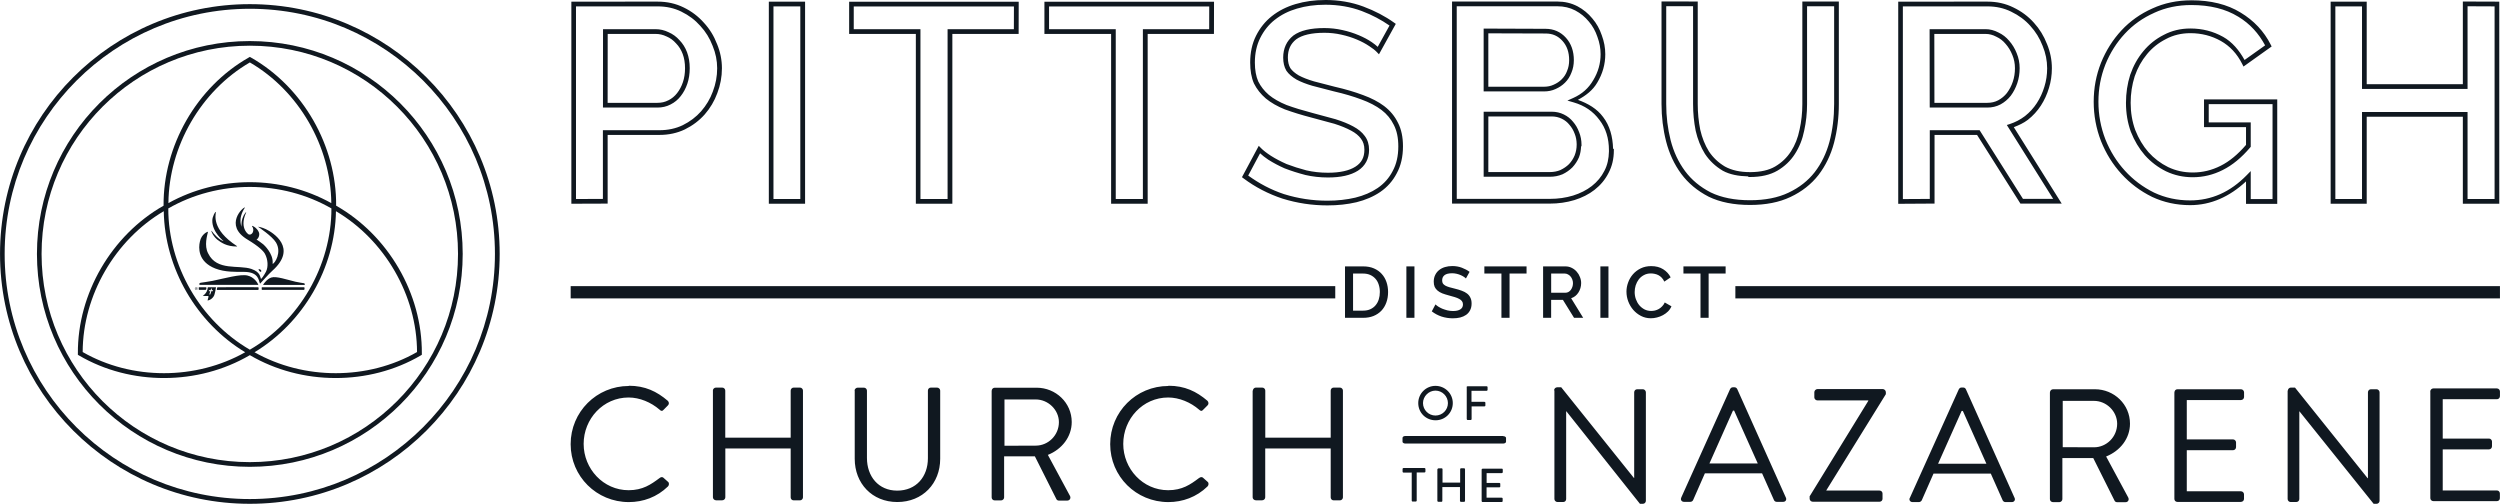
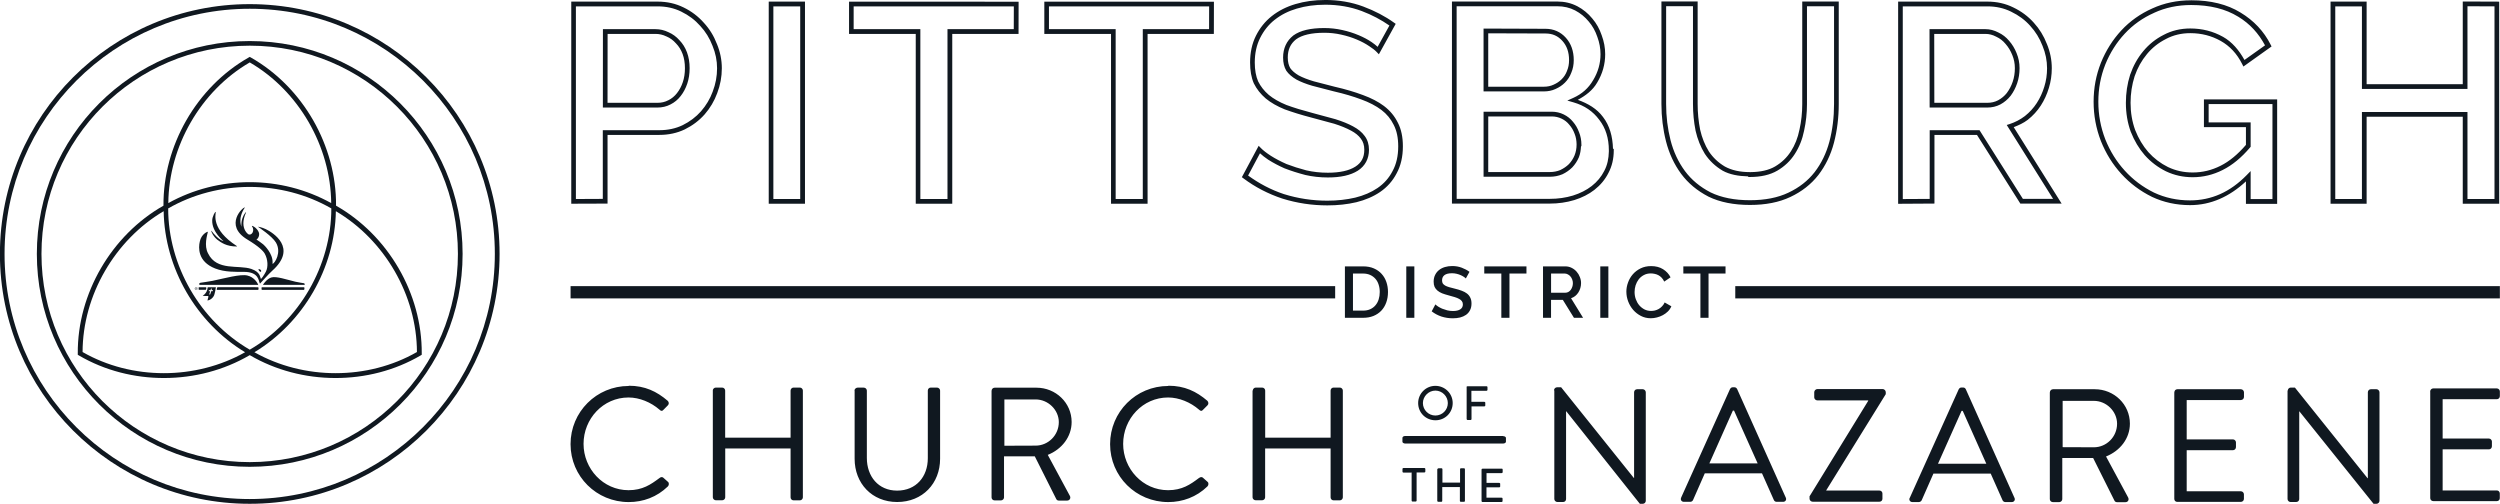
- <svg xmlns="http://www.w3.org/2000/svg" width="1591.9" height="320.8" version="1.1" viewBox="0 0 421.18 84.878">
-   <g transform="translate(-.26458 -.26556)" fill="#101820">
-     <g transform="matrix(1 0 0 1 -.24336 .45571)" aria-label="PGHNaz triquetra-steelmark">
-       <g transform="matrix(1 0 0 1 .50794 .50794)">
+ <svg xmlns="http://www.w3.org/2000/svg" width="300" height="60.456" version="1.1" viewBox="0 0 79.373 15.996">
+   <g transform="matrix(.18846 0 0 .18846 -.054151 -.050563)" fill="#101820" stroke-width="5.306">
+     <g transform="translate(-.24336 .45571)" aria-label="PGHNaz triquetra-steelmark">
+       <g transform="translate(.50794 .50794)">
        <path d="m42.08 0c-23.23 0-42.08 18.84-42.08 42.08s18.85 42.1 42.08 42.1c23.24 0 42.1-18.86 42.1-42.1s-18.88-42.08-42.1-42.08zm0.02 0.78c22.8 0 41.28 18.49 41.28 41.3 0 22.8-18.5 41.3-41.3 41.3s-41.31-18.5-41.3-41.3 18.52-41.3 41.32-41.3z" />
        <path d="m42.08 6.22c-19.8 0-35.86 16.06-35.86 35.86s16.06 35.87 35.86 35.87 35.87-16.05 35.87-35.87c0-19.8-16.06-35.86-35.87-35.86zm0.02 0.78c19.39 0 35.06 15.72 35.06 35.08 0 19.38-15.7 35.08-35.08 35.08s-35.08-15.7-35.08-35.08 15.71-35.08 35.1-35.08z" />
      </g>
      <g transform="translate(.60638 .26508)">
        <path d="m41.992 9.131-0.195 0.111c-8.771 4.983-14.421 14.88-14.342 24.957-8.764 4.971-14.507 14.811-14.438 24.896v0.225l0.195 0.115c8.696 5.101 20.082 5.047 28.768-0.051l0.012 0.006 0.01-0.006c8.685 5.098 20.073 5.151 28.77 0.051l0.193-0.115 2e-3 -0.225c0.07-10.086-5.673-19.926-14.438-24.896 0.078-10.078-5.57-19.973-14.342-24.957zm0 0.932c8.266 4.799 13.635 14.152 13.721 23.701-4.207-2.333-8.954-3.529-13.721-3.525-4.768-0.004-9.517 1.192-13.721 3.525 0.086-9.549 5.455-18.903 13.721-23.701zm0 20.975c4.784 4e-3 9.562 1.222 13.742 3.623 0.005 9.635-5.401 18.957-13.742 23.799-8.347-4.847-13.744-14.157-13.742-23.799 4.184-2.402 8.961-3.619 13.742-3.623zm-14.506 4.088c0.166 9.614 5.481 18.789 13.719 23.764-8.311 4.697-19.093 4.723-27.379-0.035 0.024-9.554 5.437-18.88 13.66-23.729zm29.012 0c8.223 4.849 13.637 14.175 13.66 23.729-8.286 4.757-19.07 4.732-27.381 0.035 8.233-4.97 13.558-14.155 13.721-23.764z" />
        <path d="m32.731 48.165c0 0.13 0.105 0.235 0.235 0.235 0.13 0 0.236-0.105 0.236-0.235 0-0.129-0.106-0.235-0.236-0.235-0.129 0-0.235 0.106-0.235 0.235m0.039 0c0-0.108 0.088-0.195 0.196-0.195 0.109 0 0.196 0.087 0.196 0.195 0 0.108-0.087 0.196-0.196 0.196-0.108 0-0.196-0.088-0.196-0.196m0.114 0.107c0 0.007 0.005 0.013 0.013 0.013h0.017c0.007 0 0.013-6e-3 0.013-0.013v-0.078h0.048l0.037 0.081c0.002 4e-3 0.006 0.009 0.012 0.009h0.022c0.009 0 0.016-0.01 0.011-0.018-0.013-0.025-0.026-0.052-0.039-0.077 0.018-0.004 0.053-0.022 0.053-0.071 0-0.049-0.04-0.073-0.08-0.073h-0.093c-0.007 0-0.013 0.006-0.013 0.012zm0.041-0.116v-0.075h0.064c0.024 0 0.039 0.015 0.039 0.037 0 0.02-0.015 0.037-0.039 0.037h-0.064m2.874 0.329-0.026 0.085c-0.007 0.021-0.021 0.04-0.031 0.04l-0.244-2e-3 -0.162 0.525c-0.004 0.014-0.028 0.027-0.05 0.026l-0.089-6.77e-4c-0.022-1.42e-4 -0.038-0.013-0.034-0.027l0.162-0.525-0.243-0.002c-0.01 0-0.013-0.019-0.007-0.04l0.026-0.085c0.007-0.021 0.021-0.04 0.031-0.04l0.243 0.002 0.075-0.243c0.004-0.014 0.028-0.026 0.05-0.026l0.089 6.89e-4c0.022 1.27e-4 0.038 0.013 0.034 0.027l-0.075 0.243 0.244 0.002c0.01 9.2e-5 0.013 0.019 0.007 0.04zm-0.889-0.539c-0.051 0.584-0.276 0.934-0.548 1.204-0.083 0.083-0.283 0.222-0.291 0.222 0.07 0.064 0.862 0.041 0.937 0.041 0.028 0.122-0.015 0.321-0.146 0.758 0.489-0.046 1.057-0.505 1.188-1.069 0.036-0.156 0.098-0.354 0.125-0.535 0.046-0.311 0.11-0.611 0.11-0.621h-1.375m16.332-0.57c-0.014-0.032-0.07-0.103-0.133-0.114-0.227-0.04-0.893-0.129-1.426-0.253-1.433-0.335-3.236-0.972-4.056-0.712-0.711 0.225-1.225 0.953-1.379 1.183-0.04 0.06 0.031 0.065 0.031 0.065h6.887s0.039-0.002 0.048-0.007c0.01-0.006 0.037-0.019 0.037-0.047 6.99e-4 -0.021 0.006-0.087-0.008-0.113m-17.55-0.194c0.318-0.061 1.263-0.162 2.017-0.32 2.026-0.423 4.706-1.179 5.88-0.898 1.136 0.272 1.67 1.209 1.807 1.494 0.04 0.083-0.044 0.082-0.044 0.082h-9.729s-0.135-4.68e-4 -0.142-0.077c-0.004-0.05-0.049-0.23 0.211-0.281m8-8.175c0.752 0.318 1.151-0.741 0.675-1.336-0.083-0.117 0.071-0.07 0.134-0.04 0.25 0.12 0.726 0.395 1.007 1.045 0.191 0.442-0.065 1.113-0.454 1.25-0.362-0.177-1.132-0.523-1.363-0.919m2.187 6.056c0.126 0.184-0.007 0.45-0.289 0.121-0.098-0.116-0.179-0.258-0.1-0.287 0.08-0.03 0.3 0.036 0.388 0.166m-1.886-5.891c-1.151-0.73-1.548-0.711-1.383-2.232 0.13-0.885 0.516-1.403 0.681-1.596 0.085-0.107 0.097-0.027 0.078-9.35e-4 -1.311 2.887 0.664 3.893 0.623 3.829m-6.323-2.481c-0.018-0.636 0.59-1.741 0.59-1.376 0 0.381-0.795 2.86 3.534 5.671 0.048 0.028 0.066 0.087 0.027 0.087-1.749 0.007-2.666-0.668-3.295-1.142-0.687-0.573-0.929-1.171-1.007-1.413-0.046-0.128 0.026-0.088 0.04-0.067 0.335 0.486 1.283 1.545 2.02 1.722 0.022 5e-3 -1.953-1.492-1.91-3.483m5.505-2.191c-1.322 1.966-0.547 3.38-0.432 3.565 0.528 0.853 1.802 1.316 3.51 2.642 0.169 0.131 1.651 1.557 1.586 3.06-0.003 0.143-0.018 0.245 0.006 0.238 0.374-0.112 1.555-1.939 0.553-3.606-0.649-1.081-2.955-2.6-2.967-2.607-0.204-0.119 0.622 0.05 1.277 0.366 1.142 0.552 5.406 3.137 1.077 6.999-0.699 0.623-1.825 1.946-2.037 2.145-0.033 0.035-0.046 0.008-0.052-0.002-0.228-0.381-0.105-1.947-2.676-1.95-1.32-0.002-3.204 0.073-4.845-0.567-2.988-1.166-2.826-3.552-2.601-4.52 0.246-1.322 1.383-1.745 1.365-1.661-0.112 0.54-0.689 2.321 0.037 3.646 1.468 3.005 5.144 1.876 7.277 2.607 1.55 0.531 1.462 1.392 1.604 1.659 0.059 0.11 0.552-0.608 0.859-1.208 0.397-0.774 0.34-2.056-0.185-3.006-0.244-0.442-0.978-1.214-2.943-2.398-4.043-2.436-0.678-5.557-0.414-5.401m2.888 13.44h6.578c0.099 0 0.449-0.008 0.518 0.007 0.076 0.017 0.062 0.408-0.019 0.433-0.077 0.01-5.308 0.002-7.082 0.002-0.032-0.003-0.053-0.03-0.062-0.043-0.017-0.026-0.014-0.337 0-0.364 0.016-0.031 0.04-0.032 0.067-0.036m-10.605 0h0.972c0.014 0 0.136 0.002 0.165 0.002 0.166 0 0.039 0.38 0.027 0.405-0.03 0.041-0.175 0.03-0.19 0.03h-0.973c-0.03-0.004-0.068-0.024-0.069-0.037-0.003-0.026-0.003-0.328-0.003-0.354 0-0.032 0.041-0.042 0.072-0.047m3.112 0c0.802 0 2.287 0.002 3.657-0.007 1.647-0.012 3.085 0.012 3.177 0.012 0.01 0 0.049 0.023 0.056 0.045 0.023 0.083 0.019 0.263-0.01 0.35-0.008 0.026-0.022 0.04-0.046 0.047-0.077 0.001-6.901 0-6.966 0-0.03 0 0.051-0.384 0.067-0.41 0.012-0.018 0.034-0.029 0.065-0.036" />
      </g>
    </g>
    <g aria-label="PITTSBURGH DISTRICT CHURCH OF THE NAZARENE">
-       <g transform="matrix(2.5696 0 0 2.5848 94.778 -247.72)">
+       <g transform="matrix(2.5696,0,0,2.5848,94.778,-247.72)">
        <path d="m50.096 95.941c-0.688 0-1.331 0.087-1.926 0.262-0.594 0.173-1.116 0.436-1.565 0.789-0.434 0.342-0.781 0.771-1.039 1.285-0.255 0.507-0.381 1.089-0.381 1.738 0 0.524 0.078 0.977 0.244 1.357l4e-3 8e-3c0.185 0.369 0.445 0.695 0.775 0.977l2e-3 2e-3c0.338 0.276 0.752 0.511 1.242 0.709l0.004 2e-3h2e-3c0.5 0.182 1.078 0.36 1.736 0.531 0.56 0.145 1.064 0.28 1.51 0.406 0.43 0.135 0.796 0.284 1.094 0.445h2e-3c0.289 0.152 0.503 0.328 0.646 0.525v2e-3l2e-3 2e-3c0.148 0.189 0.225 0.423 0.225 0.721 0 0.499-0.186 0.846-0.588 1.102-0.406 0.257-1.006 0.395-1.801 0.395-0.494 0-0.966-0.052-1.42-0.156-0.461-0.12-0.892-0.257-1.291-0.41-0.382-0.168-0.724-0.346-1.027-0.537-0.292-0.189-0.51-0.359-0.652-0.504l-0.146-0.148-1.102 2.045 0.107 0.08c0.764 0.569 1.616 1.009 2.555 1.318h2e-3c0.949 0.294 1.929 0.441 2.939 0.441 0.675 1e-5 1.309-0.068 1.898-0.205h2e-3c0.594-0.146 1.116-0.369 1.562-0.67 0.464-0.315 0.827-0.724 1.084-1.217 0.273-0.496 0.408-1.085 0.408-1.758 0-0.596-0.106-1.108-0.326-1.533l-2e-3 -2e-3c-0.21-0.427-0.511-0.79-0.898-1.082v-2e-3c-0.385-0.288-0.854-0.529-1.408-0.729h-2e-3c-0.531-0.198-1.131-0.374-1.799-0.527h-0.004c-0.537-0.134-1.007-0.255-1.41-0.363l-0.004-2e-3c-0.394-0.116-0.721-0.244-0.979-0.381-0.253-0.148-0.433-0.307-0.551-0.473-0.105-0.176-0.164-0.403-0.164-0.693 0-0.518 0.177-0.897 0.545-1.188 0.378-0.274 0.991-0.426 1.846-0.426 0.382 0 0.753 0.04 1.111 0.121 0.375 0.082 0.713 0.189 1.014 0.316 0.313 0.131 0.582 0.273 0.805 0.424h2e-3l2e-3 2e-3c0.226 0.143 0.394 0.276 0.502 0.389l0.145 0.15 0.102-0.182 1.002-1.801-0.113-0.08c-0.582-0.416-1.253-0.766-2.014-1.049-0.769-0.286-1.606-0.428-2.51-0.428zm56.787 0.02c-0.917 0-1.768 0.176-2.547 0.531-0.783 0.346-1.46 0.823-2.027 1.43-0.567 0.606-1.014 1.312-1.342 2.115v2e-3c-0.318 0.8-0.477 1.646-0.477 2.533 0 0.887 0.159 1.741 0.477 2.559v2e-3c0.327 0.811 0.775 1.527 1.342 2.143 0.566 0.618 1.234 1.116 2 1.492l2e-3 2e-3c0.771 0.36 1.607 0.541 2.502 0.541 1.372 0 2.59-0.556 3.664-1.547v1.463h2.047v-6.809h-4.801v1.809h2.754v1.158c-0.53 0.614-1.083 1.072-1.66 1.359-0.585 0.295-1.194 0.439-1.832 0.439-0.579 0-1.113-0.116-1.609-0.35h-2e-3c-0.5-0.246-0.93-0.572-1.297-0.979-0.357-0.407-0.644-0.886-0.863-1.439-0.2-0.548-0.301-1.136-0.301-1.772 0-0.602 0.089-1.179 0.266-1.732 0.191-0.549 0.458-1.026 0.801-1.434v-2e-3c0.344-0.416 0.758-0.743 1.244-0.988l2e-3 -2e-3c0.482-0.255 1.013-0.383 1.603-0.383 0.726 0 1.387 0.169 1.99 0.504 0.601 0.335 1.07 0.834 1.412 1.512l0.08 0.16 1.846-1.309-0.061-0.119c-0.442-0.871-1.104-1.57-1.975-2.092-0.877-0.536-1.96-0.799-3.238-0.799zm-34.729 0.076v6.68c0 0.843 0.101 1.655 0.301 2.438v2e-3c0.204 0.79 0.534 1.496 0.994 2.117 0.457 0.611 1.057 1.107 1.789 1.482l2e-3 2e-3c0.75 0.363 1.659 0.541 2.721 0.541 1.026 0 1.911-0.172 2.65-0.521 0.746-0.349 1.357-0.825 1.828-1.424l2e-3 -2e-3c0.471-0.609 0.812-1.31 1.023-2.1 0.211-0.799 0.316-1.644 0.316-2.535v-6.676h-2.393v6.684c0 0.566-0.06 1.122-0.182 1.67l-2e-3 2e-3c-0.105 0.526-0.293 0.998-0.566 1.418h-2e-3c-0.256 0.398-0.597 0.723-1.033 0.979-0.413 0.24-0.949 0.358-1.592 0.365h-0.055c-0.658 0-1.203-0.124-1.641-0.363-0.432-0.255-0.78-0.583-1.051-0.986-0.26-0.417-0.45-0.887-0.57-1.412-0.109-0.543-0.164-1.104-0.164-1.684v-6.676zm52.539 2e-3v5.389h-6.303v-5.381h-2.365v13.172h2.365v-5.67h6.303v5.67h2.389v-13.17l-0.154-2e-3zm-66.273 2e-3v13.17h6.408c0.567 0 1.105-0.077 1.611-0.229h2e-3c0.507-0.157 0.95-0.38 1.328-0.672v-2e-3c0.389-0.302 0.695-0.669 0.912-1.096 0.231-0.434 0.348-0.924 0.348-1.463v-0.096l-0.051-0.025c-0.023-0.793-0.218-1.499-0.654-2.062-0.402-0.542-0.989-0.88-1.654-1.117 0.521-0.278 0.979-0.623 1.27-1.123 0.35-0.576 0.527-1.197 0.527-1.852 0-0.417-0.078-0.83-0.229-1.234-0.14-0.414-0.347-0.78-0.617-1.094-0.271-0.329-0.599-0.597-0.982-0.799h-2e-3c-0.395-0.205-0.835-0.307-1.312-0.307zm-57.742 0.006v13.172h0.154l2.225-8e-3v-4.477h3.393c0.61 0 1.169-0.12 1.67-0.359 0.508-0.249 0.943-0.575 1.301-0.977l0.002-2e-3c0.361-0.412 0.635-0.872 0.822-1.379 0.203-0.525 0.305-1.069 0.305-1.629 0-0.539-0.108-1.067-0.32-1.578l-2e-3 -2e-3c-0.2-0.523-0.488-0.987-0.861-1.387-0.368-0.414-0.81-0.747-1.326-0.996h-0.002c-0.513-0.252-1.08-0.379-1.695-0.379zm12.947 0v13.172h2.377v-13.172zm74.049 0v13.176h0.156l2.225-0.014v-4.475h2.787l2.844 4.477h2.707l-3.141-4.982c0.326-0.124 0.642-0.267 0.922-0.479h2e-3v-2e-3c0.334-0.262 0.618-0.57 0.85-0.924 0.228-0.35 0.404-0.733 0.529-1.145 0.129-0.414 0.193-0.844 0.193-1.291 0-0.54-0.107-1.068-0.32-1.58l-2e-3 -2e-3c-0.203-0.523-0.489-0.985-0.857-1.385l-2e-3 -2e-3c-0.37-0.413-0.819-0.745-1.344-0.994-0.513-0.252-1.081-0.379-1.691-0.379zm-68.783 0.004v2.1h4.373v11.068h2.394v-11.068h4.346v-0.154l0.004-1.945zm12.803 0v2.1h4.373v11.068h2.397v-11.068h4.344l2e-3 -0.154 0.004-1.945zm18.402 0.197c0.871 0 1.671 0.138 2.402 0.41 0.693 0.258 1.29 0.582 1.822 0.947l-0.773 1.389c-0.117-0.101-0.227-0.203-0.396-0.311l-0.004-2e-3c-0.242-0.164-0.527-0.314-0.854-0.451v2e-3c-0.32-0.136-0.674-0.248-1.065-0.334h-2e-3c-0.381-0.086-0.774-0.129-1.178-0.129-0.892 0-1.571 0.152-2.031 0.486l-4e-3 4e-3c-0.438 0.345-0.664 0.838-0.664 1.432 0 0.333 0.067 0.622 0.209 0.857l2e-3 4e-3 0.004 6e-3c0.151 0.214 0.37 0.399 0.652 0.564l0.004 2e-3 2e-3 2e-3c0.284 0.152 0.632 0.287 1.045 0.408h4e-3c0.407 0.11 0.883 0.232 1.424 0.367h2e-3c0.659 0.151 1.248 0.325 1.766 0.518h2e-3c0.532 0.192 0.975 0.422 1.33 0.688 0.351 0.265 0.618 0.588 0.807 0.973v2e-3l2e-3 2e-3c0.193 0.372 0.293 0.834 0.293 1.395 0 0.632-0.125 1.166-0.369 1.609v2e-3l-2e-3 2e-3c-0.234 0.451-0.561 0.817-0.986 1.105-0.412 0.278-0.899 0.487-1.463 0.625-0.564 0.131-1.173 0.199-1.826 0.199-0.98 0-1.927-0.143-2.846-0.428h-2e-3c-0.865-0.286-1.639-0.7-2.348-1.211l0.779-1.451c0.153 0.136 0.312 0.271 0.547 0.424h2e-3c0.318 0.2 0.672 0.388 1.066 0.561h0.004l0.004 2e-3c0.415 0.16 0.86 0.301 1.336 0.424l2e-3 2e-3h2e-3c0.477 0.109 0.973 0.164 1.488 0.164 0.83 0 1.486-0.141 1.965-0.443 0.478-0.304 0.73-0.779 0.73-1.361 0-0.35-0.094-0.657-0.285-0.904-0.177-0.244-0.43-0.449-0.75-0.617l-2e-3 -2e-3c-0.321-0.173-0.704-0.328-1.15-0.467h-2e-3l-2e-3 -2e-3c-0.449-0.127-0.953-0.263-1.516-0.408-0.649-0.169-1.218-0.342-1.705-0.52l-0.004-2e-3c-0.464-0.188-0.849-0.407-1.156-0.658l-2e-3 -2e-3c-0.299-0.255-0.528-0.546-0.693-0.875-0.144-0.33-0.221-0.74-0.221-1.23 0-0.61 0.119-1.141 0.35-1.6 0.239-0.477 0.555-0.87 0.953-1.184h2e-3c0.415-0.327 0.899-0.572 1.459-0.734h2e-3c0.564-0.166 1.176-0.25 1.838-0.25zm56.787 0.02c1.236 0 2.259 0.255 3.078 0.756h2e-3c0.785 0.47 1.351 1.108 1.766 1.873l-1.348 0.953c-0.359-0.641-0.809-1.175-1.412-1.512h-2e-3c-0.649-0.361-1.365-0.541-2.139-0.541-0.634 0-1.218 0.139-1.744 0.416-0.523 0.263-0.972 0.621-1.342 1.068-0.369 0.439-0.655 0.951-0.857 1.533v2e-3l-2e-3 2e-3c-0.186 0.584-0.277 1.194-0.277 1.826 0 0.669 0.105 1.296 0.318 1.881l2e-3 2e-3v2e-3c0.231 0.584 0.538 1.095 0.92 1.531l2e-3 2e-3c0.393 0.436 0.858 0.787 1.393 1.049h2e-3c0.538 0.254 1.121 0.381 1.742 0.381 0.685 0 1.344-0.158 1.969-0.473 0.636-0.316 1.233-0.807 1.795-1.467l0.037-0.043v-1.59h-2.754v-1.193h4.184v6.191h-1.43v-1.826l-0.264 0.268c-1.084 1.101-2.311 1.643-3.709 1.643-0.852 0-1.639-0.17-2.367-0.51l-4e-3 -2e-3c-0.732-0.36-1.367-0.834-1.906-1.424-0.54-0.587-0.967-1.269-1.281-2.047-0.304-0.783-0.455-1.597-0.455-2.447 0-0.85 0.15-1.654 0.453-2.418v-2e-3c0.314-0.771 0.741-1.442 1.281-2.019 0.539-0.577 1.182-1.029 1.93-1.359v-2e-3c0.737-0.336 1.542-0.504 2.42-0.504zm-34.42 0.076h1.76v6.369c0 0.599 0.057 1.18 0.17 1.744v4e-3c0.128 0.559 0.332 1.066 0.613 1.516l4e-3 4e-3c0.297 0.443 0.683 0.804 1.154 1.082l2e-3 2e-3 0.004 2e-3c0.46 0.251 1.03 0.355 1.668 0.371l0.014 0.039h0.109c0.71 0 1.312-0.135 1.797-0.416 0.474-0.278 0.856-0.64 1.139-1.08 0.295-0.453 0.499-0.963 0.611-1.523 0.126-0.569 0.189-1.146 0.189-1.732v-6.377h1.775v6.369c0 0.867-0.101 1.686-0.305 2.457-0.202 0.753-0.526 1.416-0.971 1.99-0.44 0.559-1.009 1.003-1.717 1.334-0.689 0.326-1.528 0.492-2.519 0.492-1.026 0-1.885-0.173-2.582-0.51-0.695-0.356-1.254-0.818-1.682-1.391-0.435-0.588-0.751-1.257-0.945-2.012-0.193-0.757-0.289-1.543-0.289-2.361zm-13.736 0.004h6.598c0.433 0 0.822 0.092 1.172 0.273 0.349 0.184 0.645 0.424 0.891 0.723v2e-3h2e-3c0.245 0.284 0.432 0.615 0.561 0.996v0.004l2e-3 2e-3c0.139 0.372 0.207 0.747 0.207 1.127 0 0.6-0.16 1.16-0.482 1.691v2e-3h-2e-3c-0.3 0.516-0.73 0.899-1.307 1.156l-0.385 0.172 0.406 0.117c0.722 0.208 1.278 0.585 1.688 1.137l2e-3 2e-3c0.418 0.538 0.627 1.195 0.627 1.99v0.074c-0.01 0.466-0.1 0.888-0.297 1.256v2e-3c-0.197 0.386-0.47 0.716-0.826 0.992-0.346 0.267-0.755 0.473-1.23 0.621-0.476 0.143-0.984 0.215-1.523 0.215h-6.102zm66.275 0 1.772 0.008v12.555h-1.772v-5.67h-6.92v5.67h-1.748v-12.555h1.748v5.381h6.92zm-124.02 0.008h5.356c0.574 0 1.091 0.115 1.56 0.346l0.002 2e-3c0.482 0.233 0.892 0.54 1.232 0.924l0.002 2e-3c0.348 0.372 0.615 0.801 0.803 1.291v2e-3l0.002 2e-3c0.2 0.478 0.299 0.965 0.299 1.465 0 0.522-0.095 1.027-0.285 1.518v2e-3c-0.174 0.472-0.431 0.9-0.768 1.285-0.33 0.37-0.729 0.671-1.203 0.904-0.456 0.218-0.967 0.328-1.537 0.328h-3.699v4.477l-1.764 8e-3zm12.947 0h1.76v12.555h-1.76zm74.049 0h5.549c0.569 0 1.085 0.115 1.555 0.346l2e-3 2e-3c0.492 0.233 0.909 0.541 1.252 0.924v2e-3c0.344 0.372 0.611 0.8 0.801 1.291v2e-3l2e-3 2e-3c0.2 0.478 0.299 0.965 0.299 1.465 0 0.417-0.06 0.817-0.18 1.201-0.118 0.386-0.282 0.741-0.494 1.066-0.213 0.327-0.473 0.608-0.781 0.85-0.304 0.23-0.637 0.403-1 0.52l-0.189 0.06 3.039 4.816h-1.98l-2.844-4.477h-3.266v4.479l-1.764 0.01zm-68.785 0.004h10.502l-0.004 1.482h-4.346v11.068h-1.779v-11.068h-4.373zm12.805 0h10.502l-0.004 1.482h-4.346v11.068h-1.779v-11.068h-4.373zm28.494 1.443v4.096h3.955c0.276 0 0.531-0.051 0.76-0.156l0.004-2e-3c0.236-0.103 0.442-0.24 0.613-0.41l2e-3 -2e-3c0.187-0.184 0.327-0.403 0.42-0.65 0.106-0.249 0.16-0.522 0.16-0.818 0-0.583-0.172-1.079-0.518-1.459-0.347-0.385-0.803-0.584-1.332-0.584zm-57.738 0.039-0.004 5.109h3.568c0.315 0 0.604-0.066 0.859-0.199l0.004-2e-3c0.262-0.129 0.487-0.314 0.67-0.549 0.185-0.233 0.328-0.503 0.432-0.807 0.104-0.307 0.156-0.645 0.156-1.01 0-0.376-0.058-0.722-0.174-1.033-0.115-0.306-0.282-0.572-0.498-0.793-0.204-0.229-0.446-0.404-0.723-0.521-0.265-0.128-0.547-0.195-0.84-0.195zm86.977 0 0.008 5.109h3.769c0.316 0 0.607-0.067 0.863-0.201h2e-3c0.264-0.142 0.49-0.332 0.676-0.566l4e-3 -4e-3c0.181-0.242 0.323-0.515 0.426-0.818 0.104-0.306 0.156-0.634 0.156-0.977 0-0.344-0.066-0.671-0.195-0.979v-2e-3c-0.122-0.302-0.284-0.57-0.488-0.801l-2e-3 -2e-3c-0.194-0.233-0.433-0.417-0.709-0.545-0.27-0.141-0.553-0.215-0.844-0.215zm-28.932 0.27 3.758 0.012c0.454 0 0.809 0.156 1.103 0.482 0.291 0.321 0.438 0.73 0.438 1.254 1e-6 0.261-0.045 0.493-0.135 0.701l-2e-3 4e-3v4e-3c-0.078 0.208-0.194 0.386-0.352 0.541h-2e-3v2e-3c-0.143 0.143-0.317 0.258-0.523 0.348l-2e-3 2e-3h-2e-3c-0.185 0.086-0.393 0.131-0.633 0.131h-3.648zm-57.738 0.039h3.144c0.249 0 0.483 0.054 0.709 0.164l0.004 2e-3h0.004c0.238 0.1 0.442 0.249 0.619 0.449l0.002 2e-3 0.004 0.004c0.186 0.19 0.33 0.418 0.432 0.689 0.101 0.272 0.152 0.579 0.152 0.924 0 0.336-0.046 0.638-0.139 0.91-0.093 0.275-0.221 0.513-0.383 0.717-0.157 0.201-0.346 0.356-0.568 0.465h-0.004c-0.209 0.11-0.445 0.166-0.719 0.166h-3.262zm86.979 0h3.357c0.241 0 0.472 0.058 0.703 0.18l0.008 4e-3c0.239 0.11 0.439 0.264 0.605 0.465l4e-3 4e-3c0.182 0.205 0.327 0.442 0.438 0.717v2e-3l2e-3 2e-3c0.114 0.271 0.17 0.555 0.17 0.861 0 0.312-0.046 0.604-0.139 0.877-0.093 0.275-0.223 0.518-0.383 0.732-3.36e-4 4.5e-4 3.35e-4 1e-3 0 2e-3 -0.159 0.2-0.351 0.359-0.576 0.48-0.209 0.11-0.447 0.166-0.721 0.166h-3.461zm-29.547 5.072v4.238h4.344c0.287 0 0.558-0.052 0.811-0.156h0.004l0.004-2e-3c0.247-0.116 0.464-0.266 0.65-0.449l4e-3 -4e-3c0.18-0.191 0.325-0.41 0.43-0.654l2e-3 -2e-3v-2e-3c0.092-0.23 0.127-0.47 0.139-0.713l0.027-0.014v-0.096c0-0.284-0.052-0.556-0.156-0.814l-2e-3 -2e-3c-0.093-0.255-0.226-0.482-0.396-0.676-0.161-0.2-0.364-0.359-0.602-0.475-0.244-0.12-0.511-0.18-0.791-0.18zm0.307 0.307h4.16c0.237 0 0.453 0.05 0.654 0.148h2e-3c0.201 0.098 0.365 0.227 0.498 0.393l2e-3 4e-3 2e-3 2e-3c0.147 0.165 0.262 0.359 0.344 0.584v2e-3l2e-3 2e-3c0.086 0.21 0.122 0.432 0.127 0.664v0.045c0 0.241-0.044 0.473-0.135 0.701-0.091 0.213-0.213 0.4-0.369 0.564-0.159 0.155-0.345 0.281-0.561 0.383-8.62e-4 4.1e-4 -0.001 2e-3 -2e-3 2e-3 -0.212 0.087-0.439 0.131-0.688 0.131h-4.037z" />
        <path d="m0.633 114.59v0.8l50.13-8e-5v-0.8z" />
        <path d="m76.996 114.59v0.8l50.13-8e-5v-0.8z" />
-         <path d="m76.357 113.77h-1.114v2.884h-0.533v-2.884h-1.119v-0.467h2.766zm-6.502 1.185q0-0.302 0.109-0.599 0.109-0.302 0.316-0.538 0.212-0.241 0.514-0.387 0.302-0.146 0.684-0.146 0.458 0 0.784 0.203t0.491 0.529l-0.415 0.278q-0.071-0.151-0.17-0.255-0.099-0.104-0.217-0.165-0.118-0.061-0.245-0.085-0.127-0.028-0.245-0.028-0.264 0-0.463 0.109-0.198 0.104-0.335 0.278-0.132 0.175-0.203 0.392-0.066 0.217-0.066 0.434 0 0.245 0.08 0.467 0.08 0.222 0.222 0.392 0.146 0.17 0.345 0.274 0.198 0.099 0.434 0.099 0.123 0 0.25-0.028 0.132-0.033 0.25-0.099 0.123-0.071 0.222-0.175 0.104-0.104 0.17-0.25l0.439 0.25q-0.08 0.189-0.227 0.335-0.146 0.142-0.33 0.241-0.184 0.099-0.392 0.151-0.203 0.052-0.401 0.052-0.354 0-0.647-0.151-0.293-0.151-0.505-0.392-0.212-0.245-0.33-0.552-0.118-0.312-0.118-0.632zm-1.709 1.699v-3.351h0.529v3.351zm-3.756 0v-3.351h1.458q0.227 0 0.415 0.094 0.194 0.094 0.33 0.25 0.137 0.151 0.212 0.349 0.08 0.194 0.08 0.396 0 0.17-0.047 0.326t-0.132 0.288q-0.085 0.132-0.208 0.231-0.123 0.094-0.269 0.142l0.788 1.274h-0.599l-0.727-1.166h-0.774v1.166zm0.529-1.633h0.925q0.113 0 0.203-0.047 0.094-0.052 0.16-0.137 0.066-0.09 0.104-0.203 0.038-0.113 0.038-0.241 0-0.127-0.047-0.241-0.042-0.113-0.118-0.198-0.071-0.085-0.17-0.132-0.094-0.052-0.198-0.052h-0.897zm-1.614-1.251h-1.114v2.884h-0.533v-2.884h-1.119v-0.467h2.766zm-3.975 0.321q-0.047-0.052-0.137-0.109-0.09-0.061-0.212-0.113-0.118-0.052-0.264-0.085-0.142-0.033-0.293-0.033-0.335 0-0.496 0.123-0.156 0.123-0.156 0.34 0 0.123 0.047 0.203 0.052 0.075 0.156 0.137 0.104 0.057 0.26 0.104 0.156 0.043 0.363 0.094 0.255 0.061 0.458 0.137 0.208 0.075 0.349 0.184 0.142 0.109 0.217 0.269 0.08 0.156 0.08 0.382 0 0.255-0.099 0.439-0.094 0.184-0.264 0.302-0.165 0.113-0.387 0.17-0.222 0.052-0.477 0.052-0.382 0-0.741-0.113-0.354-0.118-0.642-0.34l0.241-0.453q0.061 0.061 0.175 0.137 0.118 0.075 0.269 0.142 0.156 0.061 0.335 0.109 0.179 0.043 0.373 0.043 0.312 0 0.481-0.109 0.17-0.109 0.17-0.321 0-0.127-0.066-0.212-0.061-0.085-0.179-0.146-0.118-0.066-0.288-0.118t-0.387-0.109q-0.25-0.066-0.439-0.137-0.184-0.075-0.307-0.179-0.123-0.104-0.189-0.241-0.061-0.142-0.061-0.34 0-0.245 0.094-0.434 0.094-0.194 0.255-0.321 0.165-0.132 0.387-0.198 0.222-0.066 0.481-0.066 0.34 0 0.628 0.109 0.288 0.109 0.505 0.269zm-3.904 2.563v-3.351h0.529v3.351zm-4.024 0v-3.351h1.19q0.406 0 0.708 0.132 0.307 0.132 0.51 0.359 0.208 0.227 0.312 0.533 0.104 0.302 0.104 0.647 0 0.382-0.118 0.694-0.113 0.307-0.326 0.529-0.212 0.217-0.514 0.34-0.302 0.118-0.675 0.118zm2.284-1.68q0-0.264-0.075-0.486-0.071-0.222-0.212-0.378-0.142-0.16-0.345-0.25-0.203-0.09-0.463-0.09h-0.661v2.417h0.661q0.264 0 0.467-0.09 0.208-0.094 0.345-0.255 0.142-0.165 0.212-0.387 0.071-0.222 0.071-0.481z" />
+         <path d="m76.357 113.77h-1.114v2.884h-0.533v-2.884h-1.119v-0.467h2.766zm-6.502 1.185q0-0.302 0.109-0.599 0.109-0.302 0.316-0.538 0.212-0.241 0.514-0.387t0.684-0.146q0.458 0 0.784 0.203t0.491 0.529l-0.415 0.278q-0.071-0.151-0.17-0.255t-0.217-0.165q-0.118-0.061-0.245-0.085-0.127-0.028-0.245-0.028-0.264 0-0.463 0.109-0.198 0.104-0.335 0.278-0.132 0.175-0.203 0.392-0.066 0.217-0.066 0.434 0 0.245 0.08 0.467 0.08 0.222 0.222 0.392 0.146 0.17 0.345 0.274 0.198 0.099 0.434 0.099 0.123 0 0.25-0.028 0.132-0.033 0.25-0.099 0.123-0.071 0.222-0.175 0.104-0.104 0.17-0.25l0.439 0.25q-0.08 0.189-0.227 0.335-0.146 0.142-0.33 0.241-0.184 0.099-0.392 0.151-0.203 0.052-0.401 0.052-0.354 0-0.647-0.151-0.293-0.151-0.505-0.392-0.212-0.245-0.33-0.552-0.118-0.312-0.118-0.632zm-1.709 1.699v-3.351h0.529v3.351zm-3.756 0v-3.351h1.458q0.227 0 0.415 0.094 0.194 0.094 0.33 0.25 0.137 0.151 0.212 0.349 0.08 0.194 0.08 0.396 0 0.17-0.047 0.326t-0.132 0.288q-0.085 0.132-0.208 0.231-0.123 0.094-0.269 0.142l0.788 1.274h-0.599l-0.727-1.166h-0.774v1.166zm0.529-1.633h0.925q0.113 0 0.203-0.047 0.094-0.052 0.16-0.137 0.066-0.09 0.104-0.203 0.038-0.113 0.038-0.241 0-0.127-0.047-0.241-0.042-0.113-0.118-0.198-0.071-0.085-0.17-0.132-0.094-0.052-0.198-0.052h-0.897zm-1.614-1.251h-1.114v2.884h-0.533v-2.884h-1.119v-0.467h2.766zm-3.975 0.321q-0.047-0.052-0.137-0.109-0.09-0.061-0.212-0.113-0.118-0.052-0.264-0.085-0.142-0.033-0.293-0.033-0.335 0-0.496 0.123-0.156 0.123-0.156 0.34 0 0.123 0.047 0.203 0.052 0.075 0.156 0.137 0.104 0.057 0.26 0.104 0.156 0.043 0.363 0.094 0.255 0.061 0.458 0.137 0.208 0.075 0.349 0.184 0.142 0.109 0.217 0.269 0.08 0.156 0.08 0.382 0 0.255-0.099 0.439-0.094 0.184-0.264 0.302-0.165 0.113-0.387 0.17-0.222 0.052-0.477 0.052-0.382 0-0.741-0.113-0.354-0.118-0.642-0.34l0.241-0.453q0.061 0.061 0.175 0.137 0.118 0.075 0.269 0.142 0.156 0.061 0.335 0.109 0.179 0.043 0.373 0.043 0.312 0 0.481-0.109 0.17-0.109 0.17-0.321 0-0.127-0.066-0.212-0.061-0.085-0.179-0.146-0.118-0.066-0.288-0.118t-0.387-0.109q-0.25-0.066-0.439-0.137-0.184-0.075-0.307-0.179-0.123-0.104-0.189-0.241-0.061-0.142-0.061-0.34 0-0.245 0.094-0.434 0.094-0.194 0.255-0.321 0.165-0.132 0.387-0.198 0.222-0.066 0.481-0.066 0.34 0 0.628 0.109 0.288 0.109 0.505 0.269zm-3.904 2.563v-3.351h0.529v3.351zm-4.024 0v-3.351h1.19q0.406 0 0.708 0.132 0.307 0.132 0.51 0.359 0.208 0.227 0.312 0.533 0.104 0.302 0.104 0.647 0 0.382-0.118 0.694-0.113 0.307-0.326 0.529-0.212 0.217-0.514 0.34-0.302 0.118-0.675 0.118zm2.284-1.68q0-0.264-0.075-0.486-0.071-0.222-0.212-0.378-0.142-0.16-0.345-0.25-0.203-0.09-0.463-0.09h-0.661v2.417h0.661q0.264 0 0.467-0.09 0.208-0.094 0.345-0.255 0.142-0.165 0.212-0.387 0.071-0.222 0.071-0.481z" />
      </g>
      <path d="m253.51 73.744c0.25 0 0.48 0.14 0.48 0.3v0.65c0 0.16-0.23 0.3-0.48 0.3h-16.48c-0.25 0-0.48-0.14-0.48-0.3v-0.64c0-0.2 0.2-0.33 0.46-0.33h16.48m-3.6 5.66c0-0.1 0.07-0.16 0.16-0.16h3.24c0.1 0 0.15 0.07 0.15 0.16v0.45c0 0.07-0.08 0.14-0.17 0.14h-2.55v1.65h2.14c0.08 0 0.16 0.06 0.16 0.15v0.45c0 0.1-0.08 0.15-0.16 0.15h-2.15v1.74h2.55c0.1 0 0.16 0.06 0.16 0.14v0.45c0 0.07-0.07 0.14-0.16 0.14h-3.23c-0.08 0-0.15-0.08-0.15-0.16v-5.36m-7.42 0c0-0.1 0.08-0.16 0.16-0.16h0.52c0.1 0 0.15 0.07 0.15 0.16v2.25h2.97v-2.26c0-0.1 0.06-0.16 0.15-0.16h0.52c0.08 0 0.15 0.08 0.15 0.17v5.35c0 0.07-0.07 0.14-0.15 0.14h-0.53c-0.1 0-0.17-0.07-0.17-0.15v-2.34h-2.97v2.34c0 0.07-0.05 0.14-0.14 0.14h-0.53c-0.1 0-0.17-0.07-0.17-0.15v-5.37m-4.4 0.6h-1.3c-0.1 0-0.16-0.07-0.16-0.15v-0.46c0-0.1 0.06-0.16 0.15-0.16h3.55c0.08 0 0.15 0.07 0.15 0.16v0.45c0 0.07-0.07 0.14-0.15 0.14h-1.32v4.76c0 0.07-0.07 0.14-0.15 0.14h-0.53c-0.1 0-0.16-0.07-0.16-0.15v-4.75m9.24-14.37c0-0.08 0.07-0.15 0.16-0.15h3.23c0.1 0 0.15 0.07 0.15 0.15v0.45c0 0.1-0.06 0.16-0.15 0.16h-2.56v1.86h2.18c0.08 0 0.16 0.07 0.16 0.15v0.46c0 0.1-0.08 0.16-0.16 0.16h-2.16v2.14c0 0.08-0.06 0.15-0.14 0.15h-0.52c-0.1 0-0.16-0.08-0.16-0.16v-5.37m-5.27 4.78c1.16 0 2.1-0.93 2.1-2.1 0-1.13-0.94-2.1-2.1-2.1-1.14 0-2.1 0.97-2.1 2.1 0 1.17 0.96 2.1 2.1 2.1zm0-5c1.62 0 2.92 1.3 2.92 2.9 0 1.63-1.3 2.9-2.9 2.9-1.63 0-2.92-1.27-2.92-2.9 0-1.6 1.3-2.9 2.9-2.9m167.6 0.95c0-0.27 0.23-0.52 0.52-0.52h10.7c0.3 0 0.52 0.25 0.52 0.52v0.78c0 0.28-0.22 0.52-0.5 0.52h-9.14v6.63h7.8c0.27 0 0.5 0.24 0.5 0.5v0.8c0 0.3-0.23 0.52-0.5 0.52h-7.8v6.92h9.13c0.3 0 0.5 0.25 0.5 0.52v0.78c0 0.27-0.2 0.5-0.5 0.5h-10.7c-0.3 0-0.52-0.23-0.52-0.5v-17.83m-24-0.3c0-0.27 0.24-0.5 0.5-0.5h0.7l12.24 15.27h0.05v-14.47c0-0.27 0.2-0.52 0.5-0.52h0.96c0.26 0 0.5 0.25 0.5 0.52v18.28c0 0.27-0.24 0.5-0.5 0.5h-0.5l-12.5-15.58h-0.02v14.78c0 0.27-0.22 0.5-0.52 0.5h-0.95c-0.26 0-0.5-0.23-0.5-0.5v-18.28m-19.07 0.3c0-0.27 0.2-0.52 0.5-0.52h10.7c0.3 0 0.53 0.25 0.53 0.52v0.78c0 0.28-0.23 0.52-0.53 0.52h-9.12v6.63h7.8c0.26 0 0.5 0.24 0.5 0.5v0.8c0 0.3-0.24 0.52-0.5 0.52h-7.8v6.92h9.12c0.3 0 0.52 0.25 0.52 0.52v0.77c0 0.27-0.23 0.5-0.53 0.5h-10.7c-0.3 0-0.5-0.23-0.5-0.5v-17.96m-13.54 9.26c2.1 0 3.9-1.74 3.9-3.97 0-2.08-1.8-3.85-3.9-3.85h-5.27v7.8zm-7.42-9.26c0-0.27 0.23-0.52 0.53-0.52h7.03c3.26 0 5.92 2.56 5.92 5.8 0 2.5-1.65 4.58-4.02 5.53l3.72 6.9c0.2 0.37 0 0.8-0.46 0.8h-1.4c-0.24 0-0.37-0.13-0.43-0.24l-3.6-7.2h-5.2v6.93c0 0.26-0.25 0.5-0.5 0.5h-1.08c-0.3 0-0.52-0.24-0.52-0.5v-18m-10.7 12.03c-1.33-2.96-2.64-5.95-3.97-8.9h-0.2l-3.97 8.9zm-12.9 5.76 8.25-18.3c0.1-0.16 0.22-0.3 0.46-0.3h0.28c0.24 0 0.38 0.13 0.46 0.3l8.2 18.3c0.16 0.33-0.05 0.7-0.46 0.7h-1.1c-0.23 0-0.4-0.18-0.45-0.3l-2-4.5h-9.65l-1.98 4.5c-0.07 0.12-0.23 0.3-0.48 0.3h-1.08c-0.4 0-0.63-0.37-0.46-0.7m-16.85-0.3 9.86-16.05v-0.08h-8.57c-0.27 0-0.52-0.24-0.52-0.5v-0.88c0-0.28 0.26-0.53 0.53-0.53h11c0.27 0 0.52 0.25 0.52 0.52v0.34l-10.03 16.2v0.04h8.97c0.3 0 0.5 0.24 0.5 0.5v0.88c0 0.27-0.2 0.5-0.5 0.5h-11.26c-0.27 0-0.52-0.23-0.52-0.5v-0.5m-8.74-5.45c-1.34-2.95-2.65-5.94-3.98-8.9h-0.2l-3.96 8.9zm-12.9 5.77 8.24-18.3c0.1-0.15 0.22-0.3 0.46-0.3h0.28c0.24 0 0.38 0.15 0.46 0.3l8.2 18.3c0.16 0.34-0.05 0.7-0.46 0.7h-1.1c-0.23 0-0.4-0.17-0.45-0.3l-2-4.5h-9.64l-1.98 4.5c-0.06 0.13-0.22 0.3-0.47 0.3h-1.07c-0.4 0-0.63-0.36-0.46-0.7m-21.42-18.1c0-0.27 0.25-0.5 0.52-0.5h0.68l12.24 15.27h0.05v-14.42c0-0.27 0.2-0.52 0.5-0.52h0.97c0.27 0 0.5 0.25 0.5 0.52v18.28c0 0.27-0.23 0.5-0.5 0.5h-0.5l-12.39-15.58h-0.04v14.78c0 0.27-0.2 0.5-0.5 0.5h-0.96c-0.27 0-0.52-0.23-0.52-0.5v-18.28m-50.8 0c0-0.26 0.24-0.5 0.5-0.5h1.07c0.3 0 0.52 0.24 0.52 0.5v7.94h11.02v-7.94c0-0.26 0.2-0.5 0.5-0.5h1.06c0.27 0 0.5 0.24 0.5 0.5v18c0 0.26-0.23 0.5-0.5 0.5h-1.06c-0.3 0-0.5-0.24-0.5-0.5v-8.24h-11.03v8.23c0 0.25-0.22 0.5-0.52 0.5h-1.06c-0.3 0-0.54-0.25-0.54-0.5v-18m-14.18-0.8c2.74 0 4.72 0.96 6.57 2.54 0.2 0.22 0.24 0.54 0.02 0.76l-0.74 0.74c-0.22 0.27-0.43 0.25-0.7-0.02-1.42-1.23-3.35-2.04-5.2-2.04-4.28 0-7.57 3.6-7.57 7.82 0 4.18 3.28 7.8 7.57 7.8 2.36 0 3.75-0.96 5.18-2.04 0.3-0.22 0.5-0.2 0.67-0.08l0.82 0.73c0.2 0.18 0.15 0.56-0.04 0.75-1.85 1.8-4.2 2.64-6.6 2.64-5.44 0-9.8-4.33-9.8-9.76s4.36-9.8 9.8-9.8m-22.34 10.05c2.1 0 3.9-1.74 3.9-3.96 0-2.06-1.8-3.82-3.9-3.82h-5.27v7.8zm-7.42-9.26c0-0.26 0.22-0.5 0.52-0.5h7.03c3.26 0 5.93 2.55 5.93 5.78 0 2.5-1.66 4.6-4.02 5.54l3.72 6.9c0.2 0.35 0 0.8-0.47 0.8h-1.4c-0.23 0-0.37-0.15-0.42-0.26l-3.62-7.2h-5.18v6.93c0 0.27-0.25 0.5-0.52 0.5h-1.06c-0.3 0-0.52-0.23-0.52-0.5v-18m-23.1 0c0-0.25 0.26-0.5 0.53-0.5h1.04c0.3 0 0.52 0.25 0.52 0.5v11.35c0 3.1 1.93 5.5 5.1 5.5 3.2 0 5.17-2.35 5.17-5.45v-11.41c0-0.26 0.2-0.5 0.5-0.5h1.04c0.28 0 0.53 0.24 0.53 0.5v11.5c0 4.13-2.94 7.28-7.23 7.28-4.26 0-7.17-3.15-7.17-7.28v-11.5m-23.9 0c0-0.26 0.24-0.5 0.52-0.5h1.05c0.3 0 0.52 0.24 0.52 0.5v7.94h11.02v-7.94c0-0.26 0.22-0.5 0.5-0.5h1.07c0.27 0 0.5 0.24 0.5 0.5v18c0 0.26-0.23 0.5-0.5 0.5h-1.07c-0.3 0-0.5-0.24-0.5-0.5v-8.24h-11.01v8.23c0 0.25-0.22 0.5-0.52 0.5h-1.05c-0.28 0-0.52-0.25-0.52-0.5v-18m-14.17-0.8c2.74 0 4.72 0.96 6.57 2.54 0.22 0.22 0.25 0.54 0.03 0.76l-0.73 0.74c-0.22 0.27-0.44 0.25-0.7-0.02-1.42-1.23-3.35-2.04-5.2-2.04-4.3 0-7.58 3.6-7.58 7.82 0 4.18 3.3 7.8 7.58 7.8 2.37 0 3.75-0.96 5.2-2.04 0.26-0.22 0.48-0.2 0.64-0.08l0.82 0.73c0.2 0.18 0.16 0.56-0.03 0.75-1.85 1.8-4.18 2.64-6.6 2.64-5.43 0-9.8-4.33-9.8-9.76s4.37-9.8 9.8-9.8" />
    </g>
  </g>
</svg>
